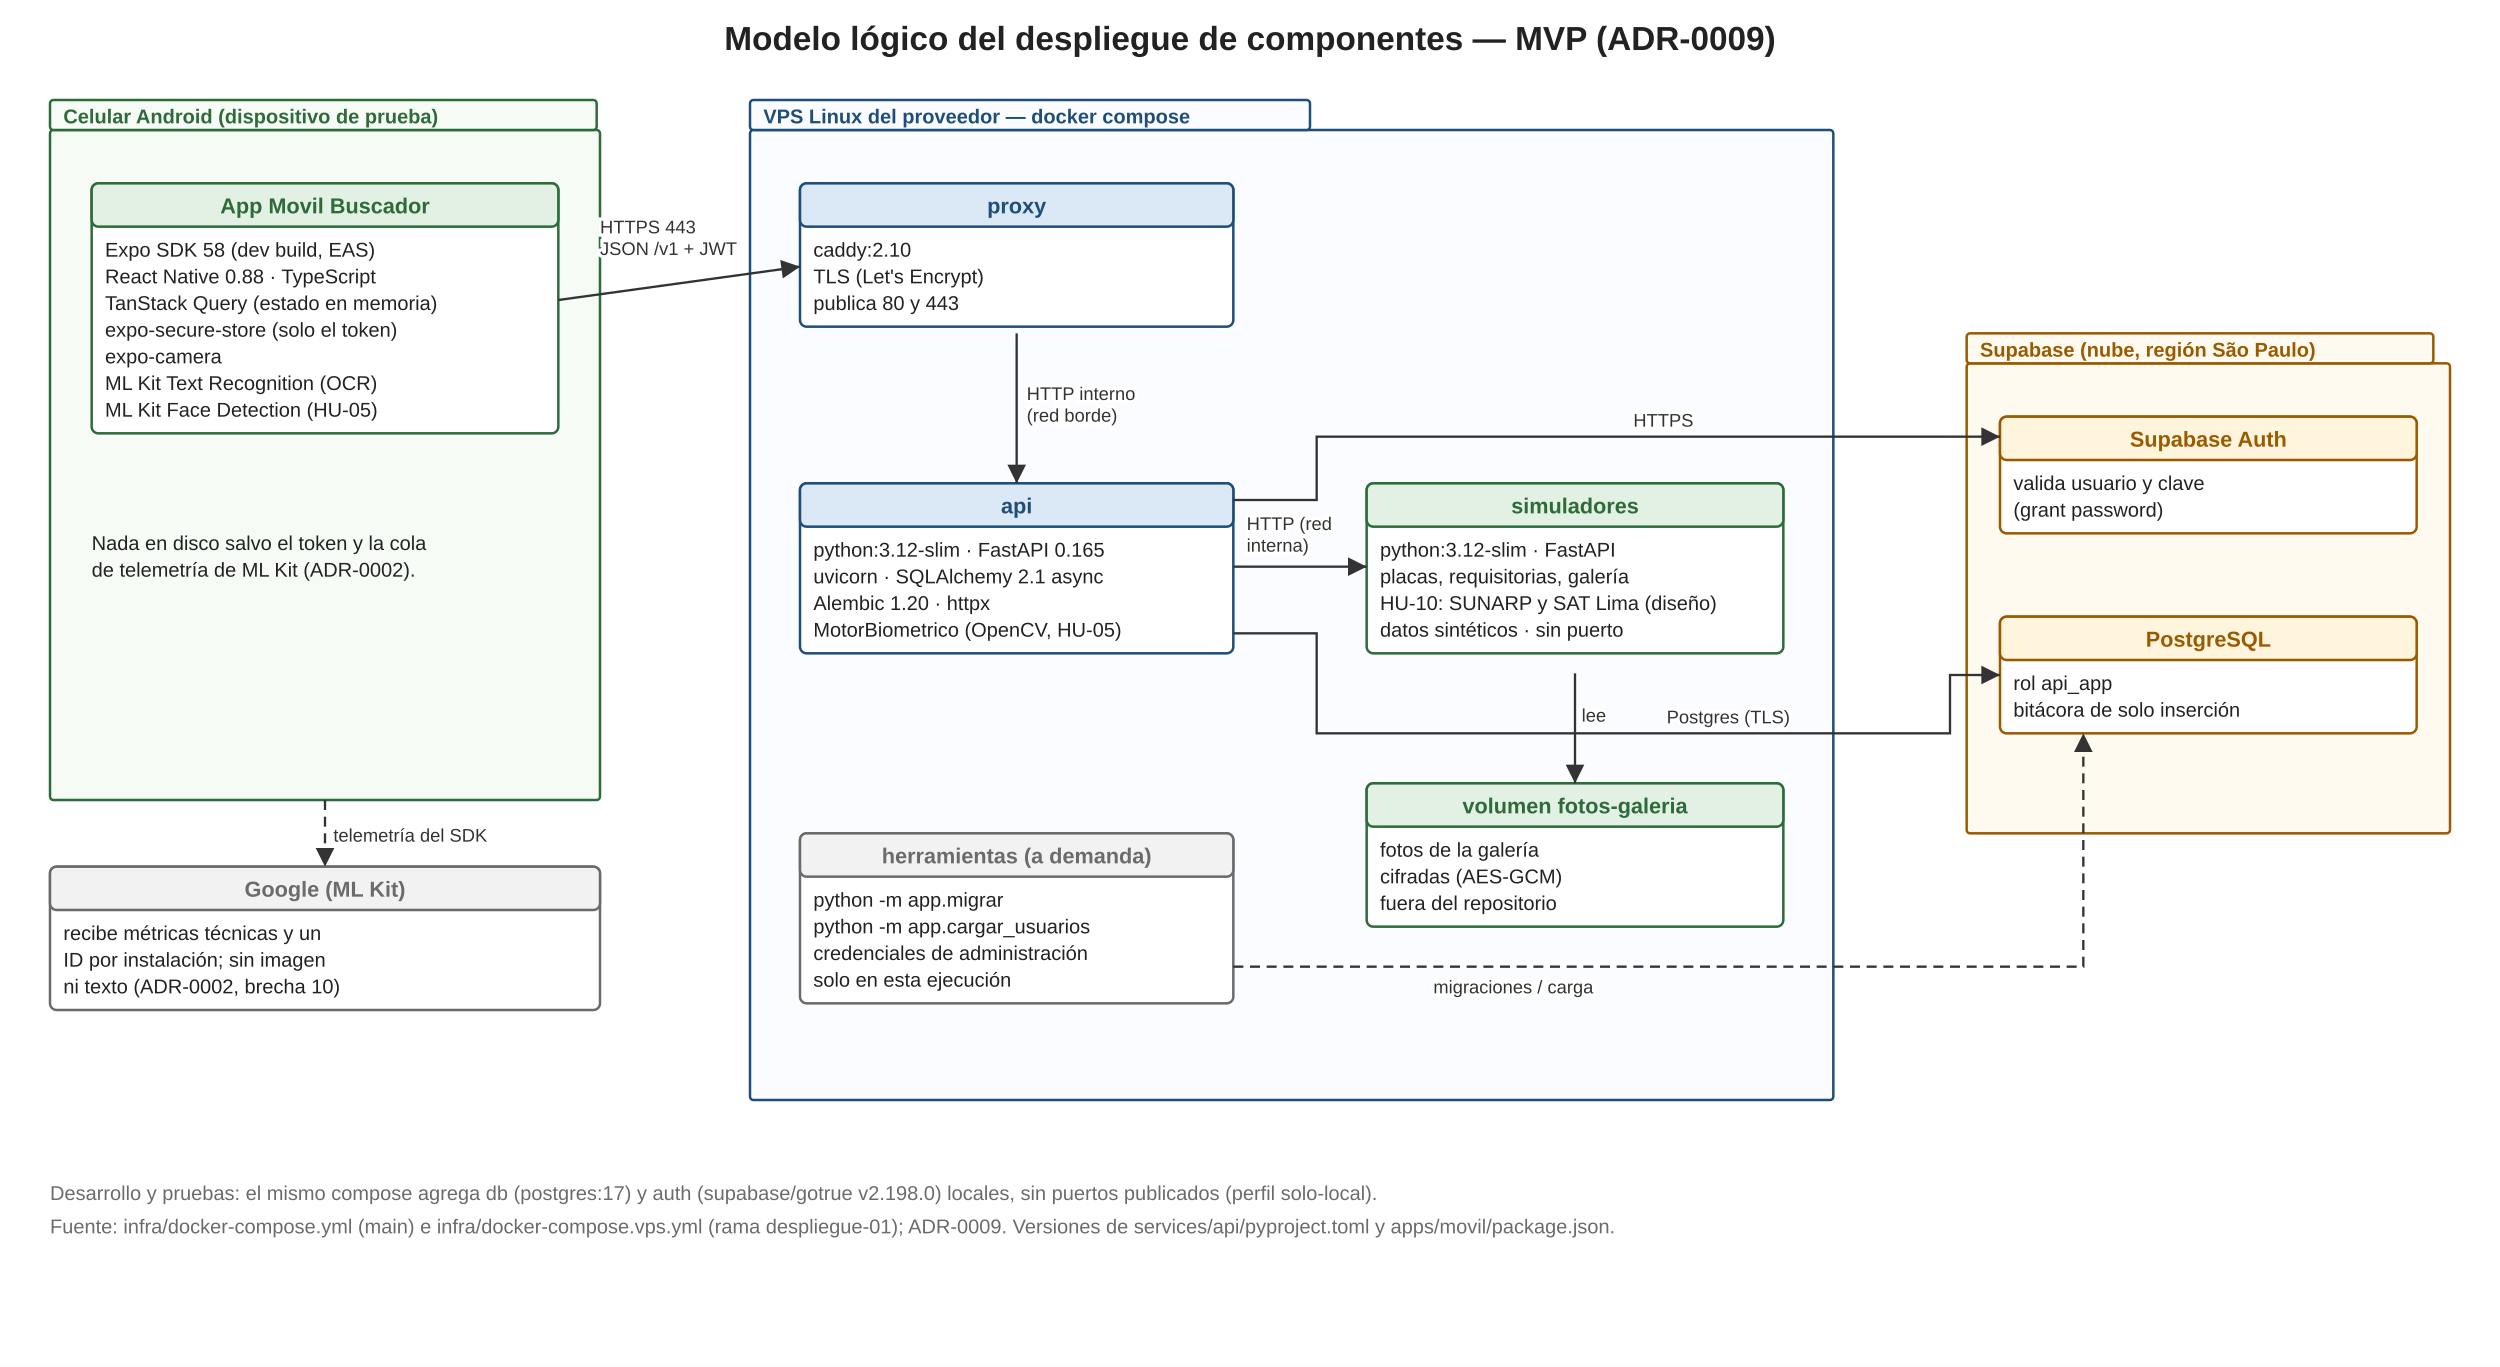
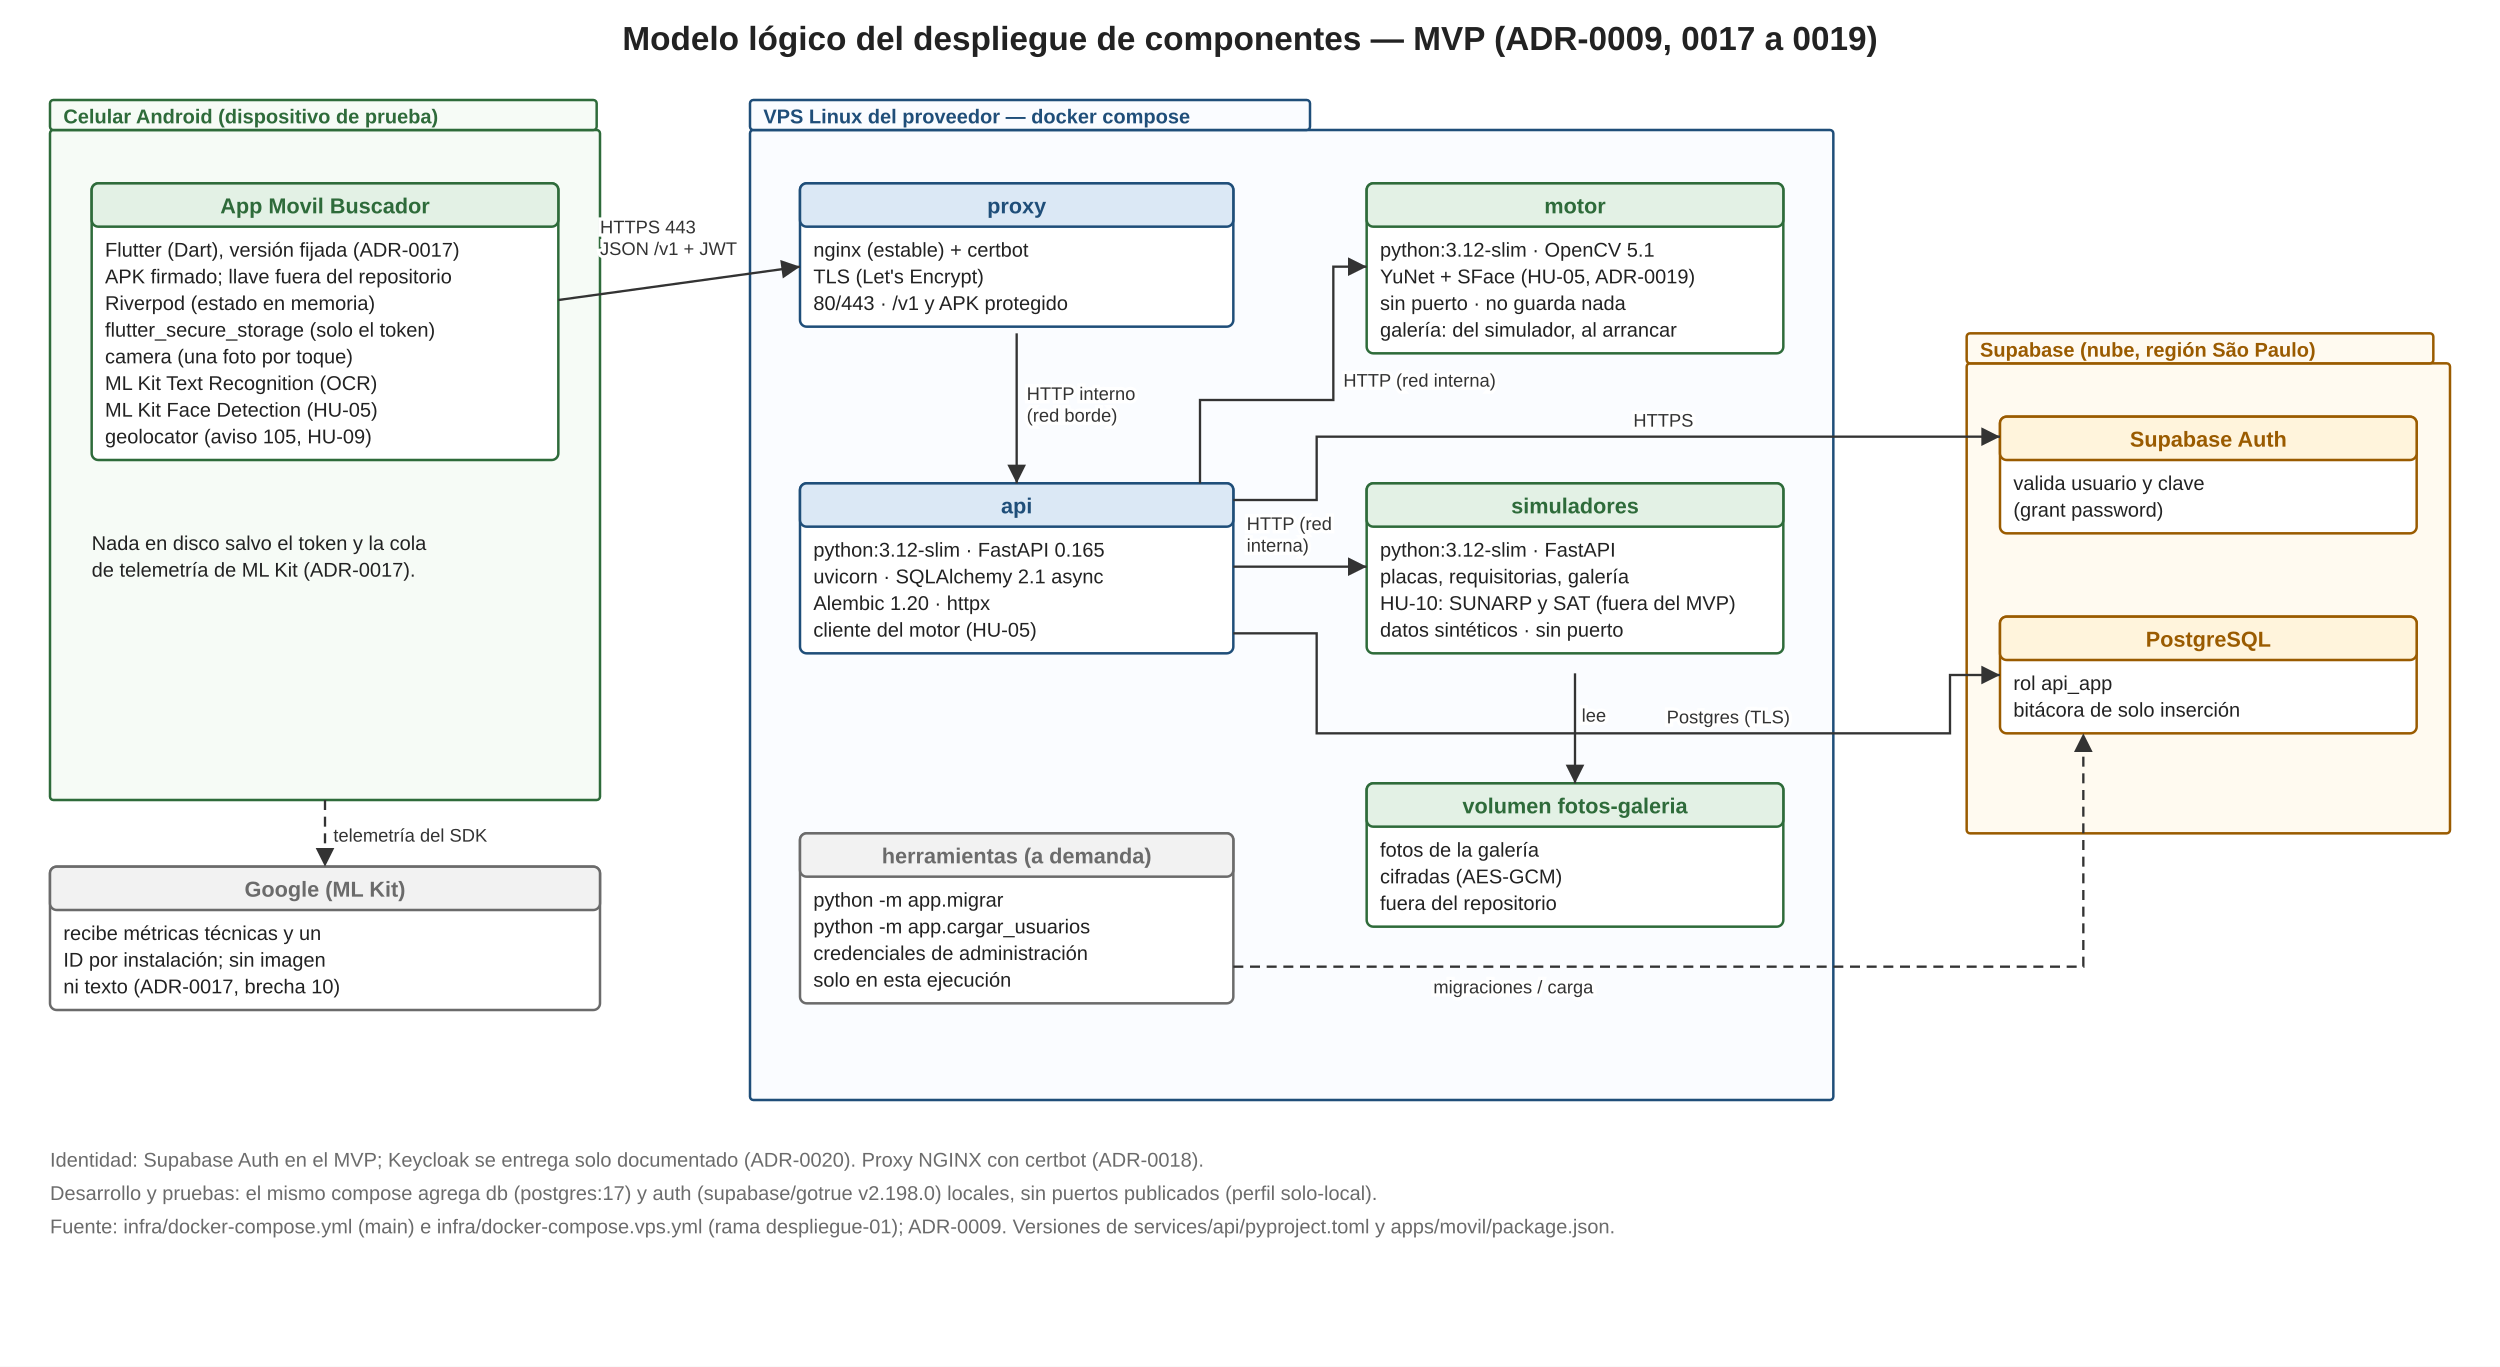
<svg xmlns="http://www.w3.org/2000/svg" width="1500" height="820" viewBox="0 0 1500 820">
  <defs>
    <marker id="fl" viewBox="0 0 10 10" refX="10" refY="5" markerWidth="8" markerHeight="8" orient="auto-start-reverse">
      <path d="M0,0 L10,5 L0,10 z" fill="#333" />
    </marker>
    <marker id="fli" viewBox="0 0 10 10" refX="10" refY="5" markerWidth="8" markerHeight="8" orient="auto-start-reverse">
      <path d="M0,0 L10,5 L0,10 z" fill="#333" />
    </marker>
  </defs>
  <rect width="100%" height="100%" fill="#fff" />
-   <text x="750.0" y="30" font-family="Arial, Helvetica, sans-serif" font-size="20" fill="#222" text-anchor="middle" font-weight="bold">Modelo lógico del despliegue de componentes — MVP (ADR-0009)</text>
+   <text x="750.0" y="30" font-family="Arial, Helvetica, sans-serif" font-size="20" fill="#222" text-anchor="middle" font-weight="bold">Modelo lógico del despliegue de componentes — MVP (ADR-0009, 0017 a 0019)</text>
  <rect x="30" y="78" width="330" height="402" rx="2" fill="#f6fbf6" stroke="#2e6b3a" stroke-width="1.5" />
  <rect x="30" y="60" width="328" height="18" rx="2" fill="#f6fbf6" stroke="#2e6b3a" stroke-width="1.5" />
  <text x="38" y="74" font-family="Arial, Helvetica, sans-serif" font-size="12" fill="#2e6b3a" text-anchor="start" font-weight="bold">Celular Android (dispositivo de prueba)</text>
-   <rect x="55" y="110" width="280" height="150" rx="4" fill="#fff" stroke="#2e6b3a" stroke-width="1.5" />
+   <rect x="55" y="110" width="280" height="166" rx="4" fill="#fff" stroke="#2e6b3a" stroke-width="1.5" />
  <rect x="55" y="110" width="280" height="26" rx="4" fill="#e3f1e5" stroke="#2e6b3a" stroke-width="1.5" />
  <text x="195.0" y="128" font-family="Arial, Helvetica, sans-serif" font-size="13" fill="#2e6b3a" text-anchor="middle" font-weight="bold">App Movil Buscador</text>
-   <text x="63" y="154" font-family="Arial, Helvetica, sans-serif" font-size="12" fill="#222" text-anchor="start">Expo SDK 58 (dev build, EAS)</text>
-   <text x="63" y="170" font-family="Arial, Helvetica, sans-serif" font-size="12" fill="#222" text-anchor="start">React Native 0.88 · TypeScript</text>
-   <text x="63" y="186" font-family="Arial, Helvetica, sans-serif" font-size="12" fill="#222" text-anchor="start">TanStack Query (estado en memoria)</text>
-   <text x="63" y="202" font-family="Arial, Helvetica, sans-serif" font-size="12" fill="#222" text-anchor="start">expo-secure-store (solo el token)</text>
-   <text x="63" y="218" font-family="Arial, Helvetica, sans-serif" font-size="12" fill="#222" text-anchor="start">expo-camera</text>
+   <text x="63" y="154" font-family="Arial, Helvetica, sans-serif" font-size="12" fill="#222" text-anchor="start">Flutter (Dart), versión fijada (ADR-0017)</text>
+   <text x="63" y="170" font-family="Arial, Helvetica, sans-serif" font-size="12" fill="#222" text-anchor="start">APK firmado; llave fuera del repositorio</text>
+   <text x="63" y="186" font-family="Arial, Helvetica, sans-serif" font-size="12" fill="#222" text-anchor="start">Riverpod (estado en memoria)</text>
+   <text x="63" y="202" font-family="Arial, Helvetica, sans-serif" font-size="12" fill="#222" text-anchor="start">flutter_secure_storage (solo el token)</text>
+   <text x="63" y="218" font-family="Arial, Helvetica, sans-serif" font-size="12" fill="#222" text-anchor="start">camera (una foto por toque)</text>
  <text x="63" y="234" font-family="Arial, Helvetica, sans-serif" font-size="12" fill="#222" text-anchor="start">ML Kit Text Recognition (OCR)</text>
  <text x="63" y="250" font-family="Arial, Helvetica, sans-serif" font-size="12" fill="#222" text-anchor="start">ML Kit Face Detection (HU-05)</text>
+   <text x="63" y="266" font-family="Arial, Helvetica, sans-serif" font-size="12" fill="#222" text-anchor="start">geolocator (aviso 105, HU-09)</text>
  <text x="55" y="330" font-family="Arial, Helvetica, sans-serif" font-size="12" fill="#222" text-anchor="start">Nada en disco salvo el token y la cola</text>
-   <text x="55" y="346" font-family="Arial, Helvetica, sans-serif" font-size="12" fill="#222" text-anchor="start">de telemetría de ML Kit (ADR-0002).</text>
+   <text x="55" y="346" font-family="Arial, Helvetica, sans-serif" font-size="12" fill="#222" text-anchor="start">de telemetría de ML Kit (ADR-0017).</text>
  <rect x="450" y="78" width="650" height="582" rx="2" fill="#fafcff" stroke="#1f4e79" stroke-width="1.5" />
  <rect x="450" y="60" width="336" height="18" rx="2" fill="#fafcff" stroke="#1f4e79" stroke-width="1.5" />
  <text x="458" y="74" font-family="Arial, Helvetica, sans-serif" font-size="12" fill="#1f4e79" text-anchor="start" font-weight="bold">VPS Linux del proveedor — docker compose</text>
  <rect x="480" y="110" width="260" height="86" rx="4" fill="#fff" stroke="#1f4e79" stroke-width="1.5" />
  <rect x="480" y="110" width="260" height="26" rx="4" fill="#dbe8f5" stroke="#1f4e79" stroke-width="1.5" />
  <text x="610.0" y="128" font-family="Arial, Helvetica, sans-serif" font-size="13" fill="#1f4e79" text-anchor="middle" font-weight="bold">proxy</text>
-   <text x="488" y="154" font-family="Arial, Helvetica, sans-serif" font-size="12" fill="#222" text-anchor="start">caddy:2.10</text>
+   <text x="488" y="154" font-family="Arial, Helvetica, sans-serif" font-size="12" fill="#222" text-anchor="start">nginx (estable) + certbot</text>
  <text x="488" y="170" font-family="Arial, Helvetica, sans-serif" font-size="12" fill="#222" text-anchor="start">TLS (Let's Encrypt)</text>
-   <text x="488" y="186" font-family="Arial, Helvetica, sans-serif" font-size="12" fill="#222" text-anchor="start">publica 80 y 443</text>
+   <text x="488" y="186" font-family="Arial, Helvetica, sans-serif" font-size="12" fill="#222" text-anchor="start">80/443 · /v1 y APK protegido</text>
  <rect x="480" y="290" width="260" height="102" rx="4" fill="#fff" stroke="#1f4e79" stroke-width="1.5" />
  <rect x="480" y="290" width="260" height="26" rx="4" fill="#dbe8f5" stroke="#1f4e79" stroke-width="1.5" />
  <text x="610.0" y="308" font-family="Arial, Helvetica, sans-serif" font-size="13" fill="#1f4e79" text-anchor="middle" font-weight="bold">api</text>
  <text x="488" y="334" font-family="Arial, Helvetica, sans-serif" font-size="12" fill="#222" text-anchor="start">python:3.12-slim · FastAPI 0.165</text>
  <text x="488" y="350" font-family="Arial, Helvetica, sans-serif" font-size="12" fill="#222" text-anchor="start">uvicorn · SQLAlchemy 2.1 async</text>
  <text x="488" y="366" font-family="Arial, Helvetica, sans-serif" font-size="12" fill="#222" text-anchor="start">Alembic 1.20 · httpx</text>
-   <text x="488" y="382" font-family="Arial, Helvetica, sans-serif" font-size="12" fill="#222" text-anchor="start">MotorBiometrico (OpenCV, HU-05)</text>
+   <text x="488" y="382" font-family="Arial, Helvetica, sans-serif" font-size="12" fill="#222" text-anchor="start">cliente del motor (HU-05)</text>
  <rect x="820" y="290" width="250" height="102" rx="4" fill="#fff" stroke="#2e6b3a" stroke-width="1.5" />
  <rect x="820" y="290" width="250" height="26" rx="4" fill="#e3f1e5" stroke="#2e6b3a" stroke-width="1.5" />
  <text x="945.0" y="308" font-family="Arial, Helvetica, sans-serif" font-size="13" fill="#2e6b3a" text-anchor="middle" font-weight="bold">simuladores</text>
  <text x="828" y="334" font-family="Arial, Helvetica, sans-serif" font-size="12" fill="#222" text-anchor="start">python:3.12-slim · FastAPI</text>
  <text x="828" y="350" font-family="Arial, Helvetica, sans-serif" font-size="12" fill="#222" text-anchor="start">placas, requisitorias, galería</text>
-   <text x="828" y="366" font-family="Arial, Helvetica, sans-serif" font-size="12" fill="#222" text-anchor="start">HU-10: SUNARP y SAT Lima (diseño)</text>
+   <text x="828" y="366" font-family="Arial, Helvetica, sans-serif" font-size="12" fill="#222" text-anchor="start">HU-10: SUNARP y SAT (fuera del MVP)</text>
  <text x="828" y="382" font-family="Arial, Helvetica, sans-serif" font-size="12" fill="#222" text-anchor="start">datos sintéticos · sin puerto</text>
+   <rect x="820" y="110" width="250" height="102" rx="4" fill="#fff" stroke="#2e6b3a" stroke-width="1.5" />
+   <rect x="820" y="110" width="250" height="26" rx="4" fill="#e3f1e5" stroke="#2e6b3a" stroke-width="1.5" />
+   <text x="945.0" y="128" font-family="Arial, Helvetica, sans-serif" font-size="13" fill="#2e6b3a" text-anchor="middle" font-weight="bold">motor</text>
+   <text x="828" y="154" font-family="Arial, Helvetica, sans-serif" font-size="12" fill="#222" text-anchor="start">python:3.12-slim · OpenCV 5.1</text>
+   <text x="828" y="170" font-family="Arial, Helvetica, sans-serif" font-size="12" fill="#222" text-anchor="start">YuNet + SFace (HU-05, ADR-0019)</text>
+   <text x="828" y="186" font-family="Arial, Helvetica, sans-serif" font-size="12" fill="#222" text-anchor="start">sin puerto · no guarda nada</text>
+   <text x="828" y="202" font-family="Arial, Helvetica, sans-serif" font-size="12" fill="#222" text-anchor="start">galería: del simulador, al arrancar</text>
  <rect x="820" y="470" width="250" height="86" rx="4" fill="#fff" stroke="#2e6b3a" stroke-width="1.5" />
  <rect x="820" y="470" width="250" height="26" rx="4" fill="#e3f1e5" stroke="#2e6b3a" stroke-width="1.5" />
  <text x="945.0" y="488" font-family="Arial, Helvetica, sans-serif" font-size="13" fill="#2e6b3a" text-anchor="middle" font-weight="bold">volumen fotos-galeria</text>
  <text x="828" y="514" font-family="Arial, Helvetica, sans-serif" font-size="12" fill="#222" text-anchor="start">fotos de la galería</text>
  <text x="828" y="530" font-family="Arial, Helvetica, sans-serif" font-size="12" fill="#222" text-anchor="start">cifradas (AES-GCM)</text>
  <text x="828" y="546" font-family="Arial, Helvetica, sans-serif" font-size="12" fill="#222" text-anchor="start">fuera del repositorio</text>
  <rect x="480" y="500" width="260" height="102" rx="4" fill="#fff" stroke="#6b6b6b" stroke-width="1.5" />
  <rect x="480" y="500" width="260" height="26" rx="4" fill="#f2f2f2" stroke="#6b6b6b" stroke-width="1.5" />
  <text x="610.0" y="518" font-family="Arial, Helvetica, sans-serif" font-size="13" fill="#6b6b6b" text-anchor="middle" font-weight="bold">herramientas (a demanda)</text>
  <text x="488" y="544" font-family="Arial, Helvetica, sans-serif" font-size="12" fill="#222" text-anchor="start">python -m app.migrar</text>
  <text x="488" y="560" font-family="Arial, Helvetica, sans-serif" font-size="12" fill="#222" text-anchor="start">python -m app.cargar_usuarios</text>
  <text x="488" y="576" font-family="Arial, Helvetica, sans-serif" font-size="12" fill="#222" text-anchor="start">credenciales de administración</text>
  <text x="488" y="592" font-family="Arial, Helvetica, sans-serif" font-size="12" fill="#222" text-anchor="start">solo en esta ejecución</text>
  <rect x="1180" y="218" width="290" height="282" rx="2" fill="#fffaf0" stroke="#9a5b00" stroke-width="1.5" />
  <rect x="1180" y="200" width="280" height="18" rx="2" fill="#fffaf0" stroke="#9a5b00" stroke-width="1.5" />
  <text x="1188" y="214" font-family="Arial, Helvetica, sans-serif" font-size="12" fill="#9a5b00" text-anchor="start" font-weight="bold">Supabase (nube, región São Paulo)</text>
  <rect x="1200" y="250" width="250" height="70" rx="4" fill="#fff" stroke="#9a5b00" stroke-width="1.5" />
  <rect x="1200" y="250" width="250" height="26" rx="4" fill="#fff4dc" stroke="#9a5b00" stroke-width="1.5" />
  <text x="1325.0" y="268" font-family="Arial, Helvetica, sans-serif" font-size="13" fill="#9a5b00" text-anchor="middle" font-weight="bold">Supabase Auth</text>
  <text x="1208" y="294" font-family="Arial, Helvetica, sans-serif" font-size="12" fill="#222" text-anchor="start">valida usuario y clave</text>
  <text x="1208" y="310" font-family="Arial, Helvetica, sans-serif" font-size="12" fill="#222" text-anchor="start">(grant password)</text>
  <rect x="1200" y="370" width="250" height="70" rx="4" fill="#fff" stroke="#9a5b00" stroke-width="1.5" />
  <rect x="1200" y="370" width="250" height="26" rx="4" fill="#fff4dc" stroke="#9a5b00" stroke-width="1.5" />
  <text x="1325.0" y="388" font-family="Arial, Helvetica, sans-serif" font-size="13" fill="#9a5b00" text-anchor="middle" font-weight="bold">PostgreSQL</text>
  <text x="1208" y="414" font-family="Arial, Helvetica, sans-serif" font-size="12" fill="#222" text-anchor="start">rol api_app</text>
  <text x="1208" y="430" font-family="Arial, Helvetica, sans-serif" font-size="12" fill="#222" text-anchor="start">bitácora de solo inserción</text>
  <path d="M335,180 L480,160" fill="none" stroke="#333" stroke-width="1.4" marker-end="url(#fl)" />
  <text x="360" y="140" font-family="Arial, Helvetica, sans-serif" font-size="11" fill="#333" paint-order="stroke" stroke="#fff" stroke-width="4">HTTPS 443</text>
  <text x="360" y="153" font-family="Arial, Helvetica, sans-serif" font-size="11" fill="#333" paint-order="stroke" stroke="#fff" stroke-width="4">JSON /v1 + JWT</text>
  <path d="M610,200 L610,290" fill="none" stroke="#333" stroke-width="1.4" marker-end="url(#fl)" />
  <text x="616" y="240" font-family="Arial, Helvetica, sans-serif" font-size="11" fill="#333" paint-order="stroke" stroke="#fff" stroke-width="4">HTTP interno</text>
  <text x="616" y="253" font-family="Arial, Helvetica, sans-serif" font-size="11" fill="#333" paint-order="stroke" stroke="#fff" stroke-width="4">(red borde)</text>
  <path d="M740,340 L820,340" fill="none" stroke="#333" stroke-width="1.4" marker-end="url(#fl)" />
+   <path d="M720,290 L720,240 L800,240 L800,160 L820,160" fill="none" stroke="#333" stroke-width="1.4" marker-end="url(#fl)" />
+   <text x="806" y="232" font-family="Arial, Helvetica, sans-serif" font-size="11" fill="#333" paint-order="stroke" stroke="#fff" stroke-width="4">HTTP (red interna)</text>
  <text x="748" y="318" font-family="Arial, Helvetica, sans-serif" font-size="11" fill="#333" paint-order="stroke" stroke="#fff" stroke-width="4">HTTP (red</text>
  <text x="748" y="331" font-family="Arial, Helvetica, sans-serif" font-size="11" fill="#333" paint-order="stroke" stroke="#fff" stroke-width="4">interna)</text>
  <path d="M945,404 L945,470" fill="none" stroke="#333" stroke-width="1.4" marker-end="url(#fl)" />
  <text x="949.0" y="433.0" font-family="Arial, Helvetica, sans-serif" font-size="11" fill="#333" paint-order="stroke" stroke="#fff" stroke-width="4">lee</text>
  <path d="M740,300 L790,300 L790,262 L1200,262" fill="none" stroke="#333" stroke-width="1.4" marker-end="url(#fl)" />
  <text x="980" y="256" font-family="Arial, Helvetica, sans-serif" font-size="11" fill="#333" paint-order="stroke" stroke="#fff" stroke-width="4">HTTPS</text>
  <path d="M740,380 L790,380 L790,440 L1170,440 L1170,405 L1200,405" fill="none" stroke="#333" stroke-width="1.4" marker-end="url(#fl)" />
  <text x="1000" y="434" font-family="Arial, Helvetica, sans-serif" font-size="11" fill="#333" paint-order="stroke" stroke="#fff" stroke-width="4">Postgres (TLS)</text>
  <path d="M740,580 L1250,580 L1250,440" fill="none" stroke="#333" stroke-width="1.4" stroke-dasharray="6 4" marker-end="url(#fl)" />
  <text x="860" y="596" font-family="Arial, Helvetica, sans-serif" font-size="11" fill="#333" paint-order="stroke" stroke="#fff" stroke-width="4">migraciones / carga</text>
  <rect x="30" y="520" width="330" height="86" rx="4" fill="#fff" stroke="#6b6b6b" stroke-width="1.5" />
  <rect x="30" y="520" width="330" height="26" rx="4" fill="#f2f2f2" stroke="#6b6b6b" stroke-width="1.5" />
  <text x="195.0" y="538" font-family="Arial, Helvetica, sans-serif" font-size="13" fill="#6b6b6b" text-anchor="middle" font-weight="bold">Google (ML Kit)</text>
  <text x="38" y="564" font-family="Arial, Helvetica, sans-serif" font-size="12" fill="#222" text-anchor="start">recibe métricas técnicas y un</text>
  <text x="38" y="580" font-family="Arial, Helvetica, sans-serif" font-size="12" fill="#222" text-anchor="start">ID por instalación; sin imagen</text>
-   <text x="38" y="596" font-family="Arial, Helvetica, sans-serif" font-size="12" fill="#222" text-anchor="start">ni texto (ADR-0002, brecha 10)</text>
+   <text x="38" y="596" font-family="Arial, Helvetica, sans-serif" font-size="12" fill="#222" text-anchor="start">ni texto (ADR-0017, brecha 10)</text>
  <path d="M195,480 L195,520" fill="none" stroke="#333" stroke-width="1.4" stroke-dasharray="6 4" marker-end="url(#fl)" />
  <text x="200" y="505" font-family="Arial, Helvetica, sans-serif" font-size="11" fill="#333" paint-order="stroke" stroke="#fff" stroke-width="4">telemetría del SDK</text>
+   <text x="30" y="700" font-family="Arial, Helvetica, sans-serif" font-size="12" fill="#6b6b6b" text-anchor="start">Identidad: Supabase Auth en el MVP; Keycloak se entrega solo documentado (ADR-0020). Proxy NGINX con certbot (ADR-0018).</text>
  <text x="30" y="720" font-family="Arial, Helvetica, sans-serif" font-size="12" fill="#6b6b6b" text-anchor="start">Desarrollo y pruebas: el mismo compose agrega db (postgres:17) y auth (supabase/gotrue v2.198.0) locales, sin puertos publicados (perfil solo-local).</text>
  <text x="30" y="740" font-family="Arial, Helvetica, sans-serif" font-size="12" fill="#6b6b6b" text-anchor="start">Fuente: infra/docker-compose.yml (main) e infra/docker-compose.vps.yml (rama despliegue-01); ADR-0009. Versiones de services/api/pyproject.toml y apps/movil/package.json.</text>
</svg>
